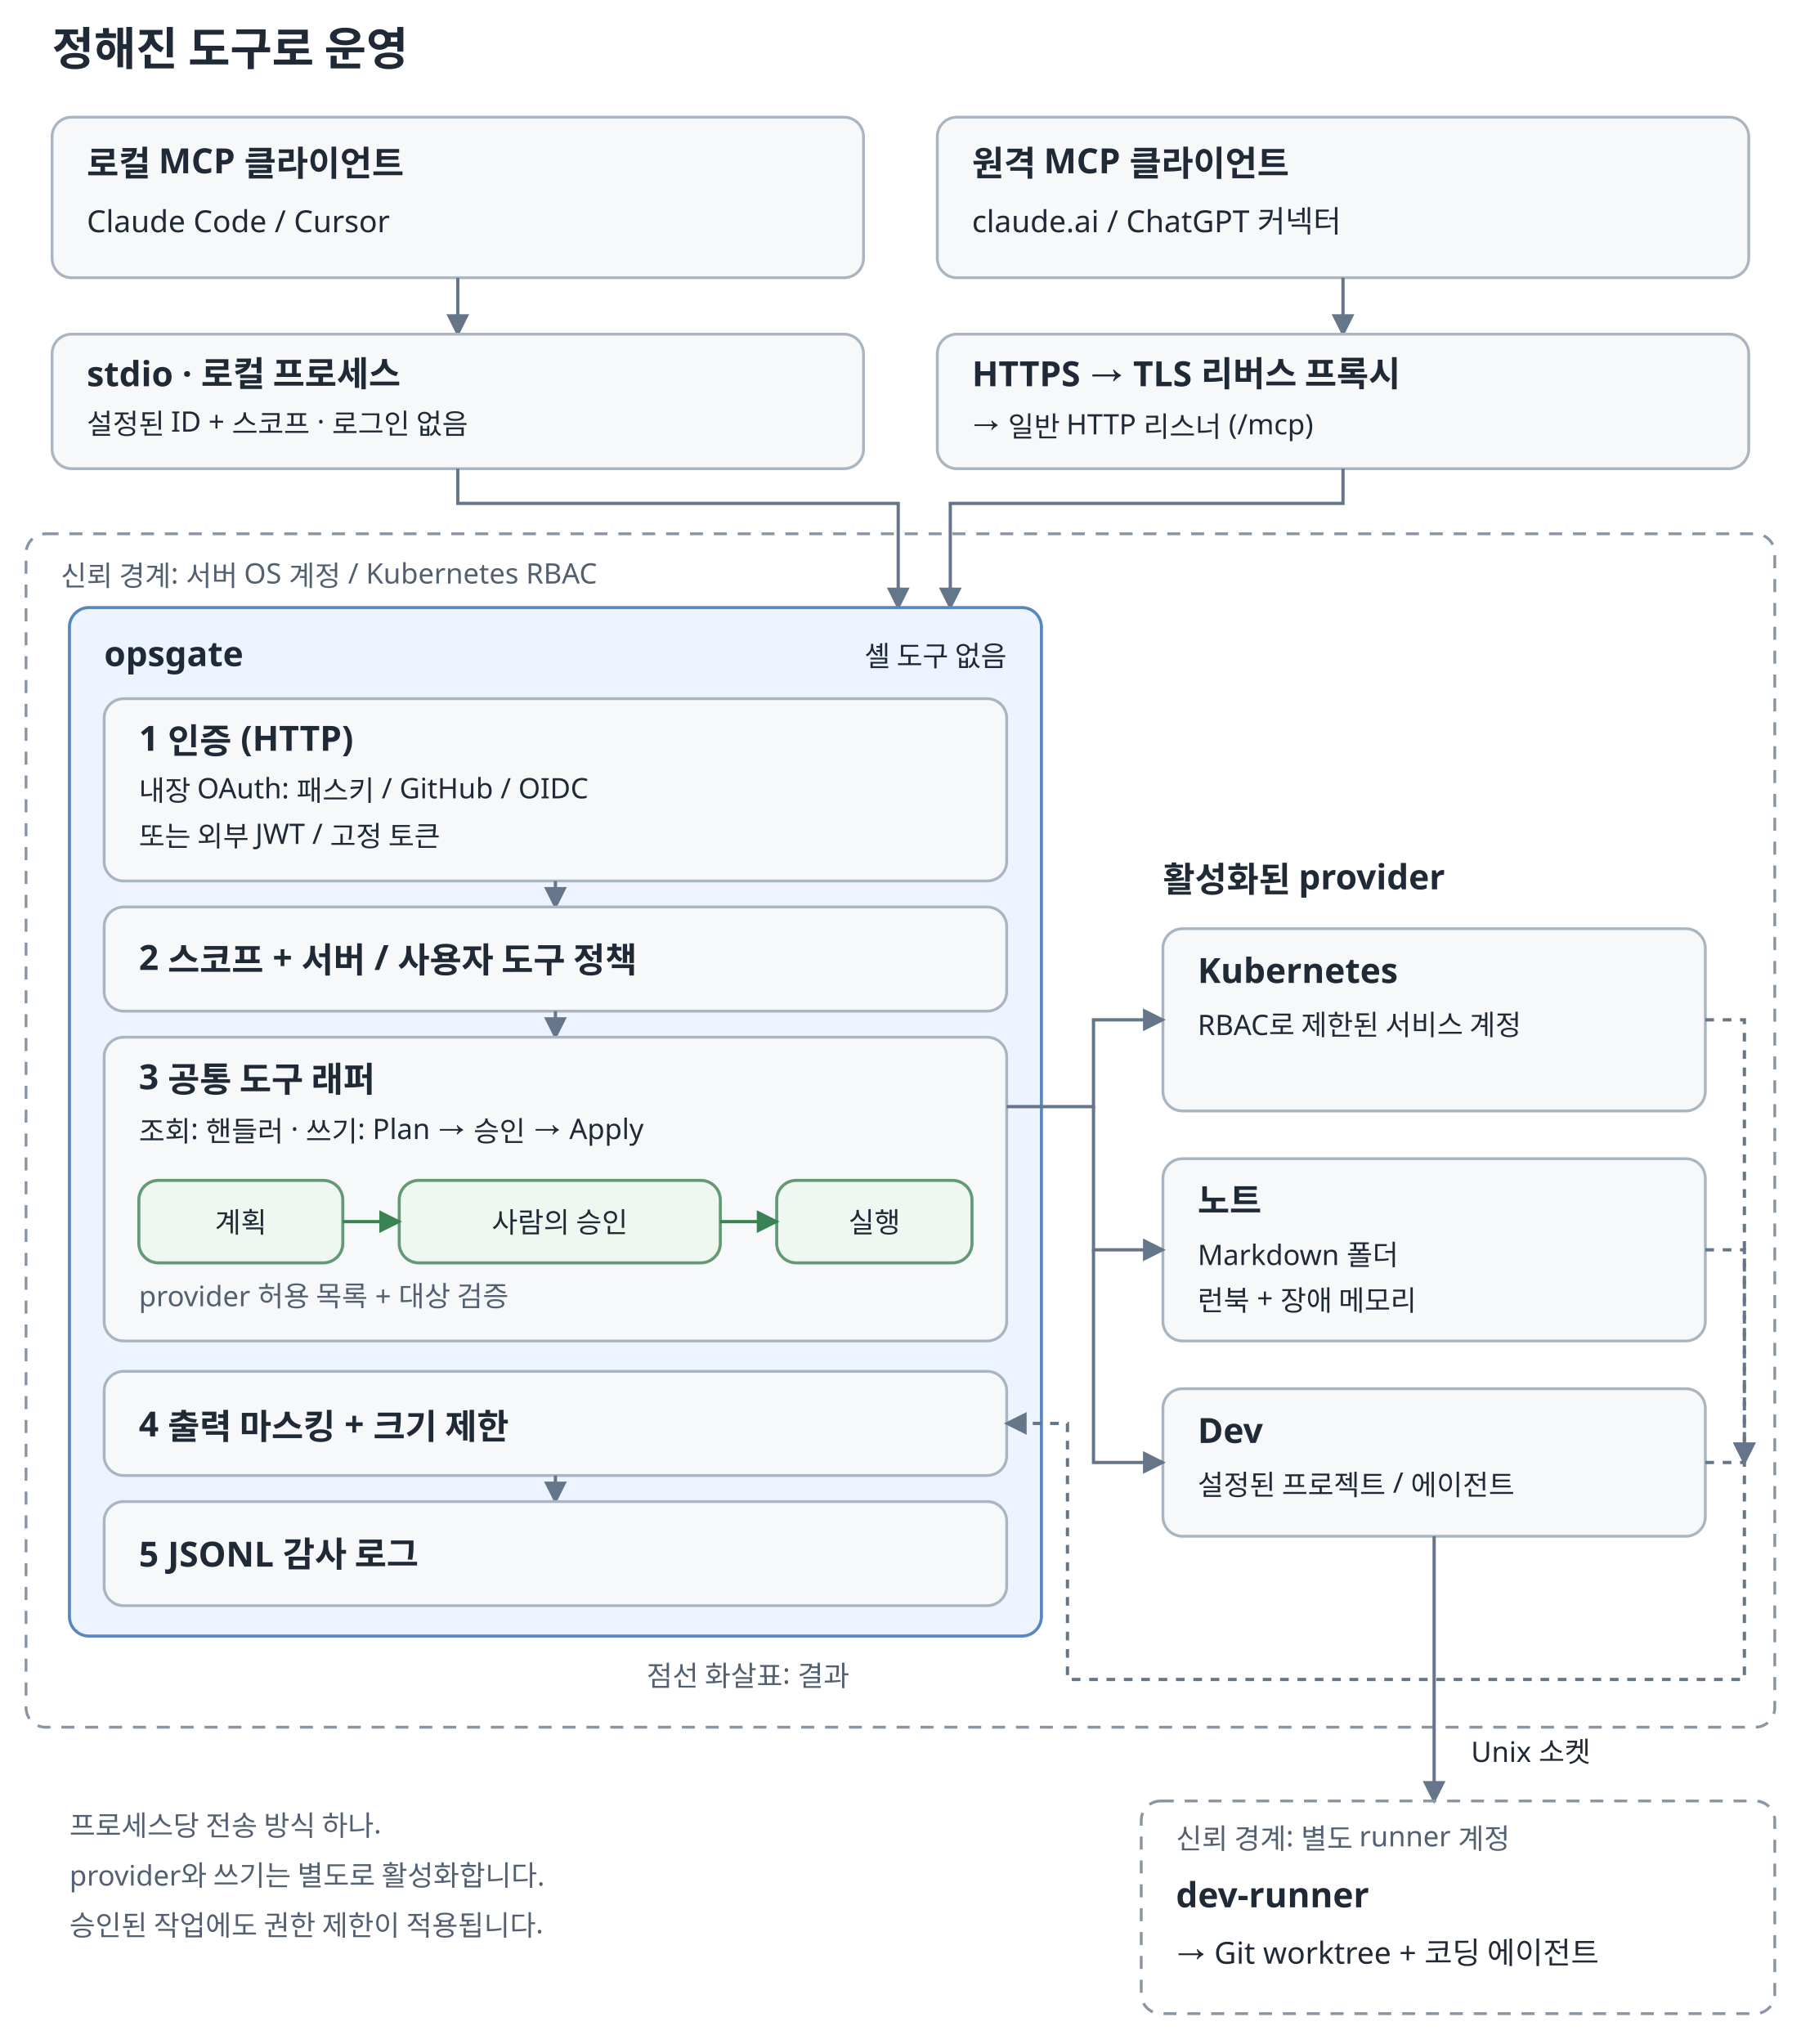
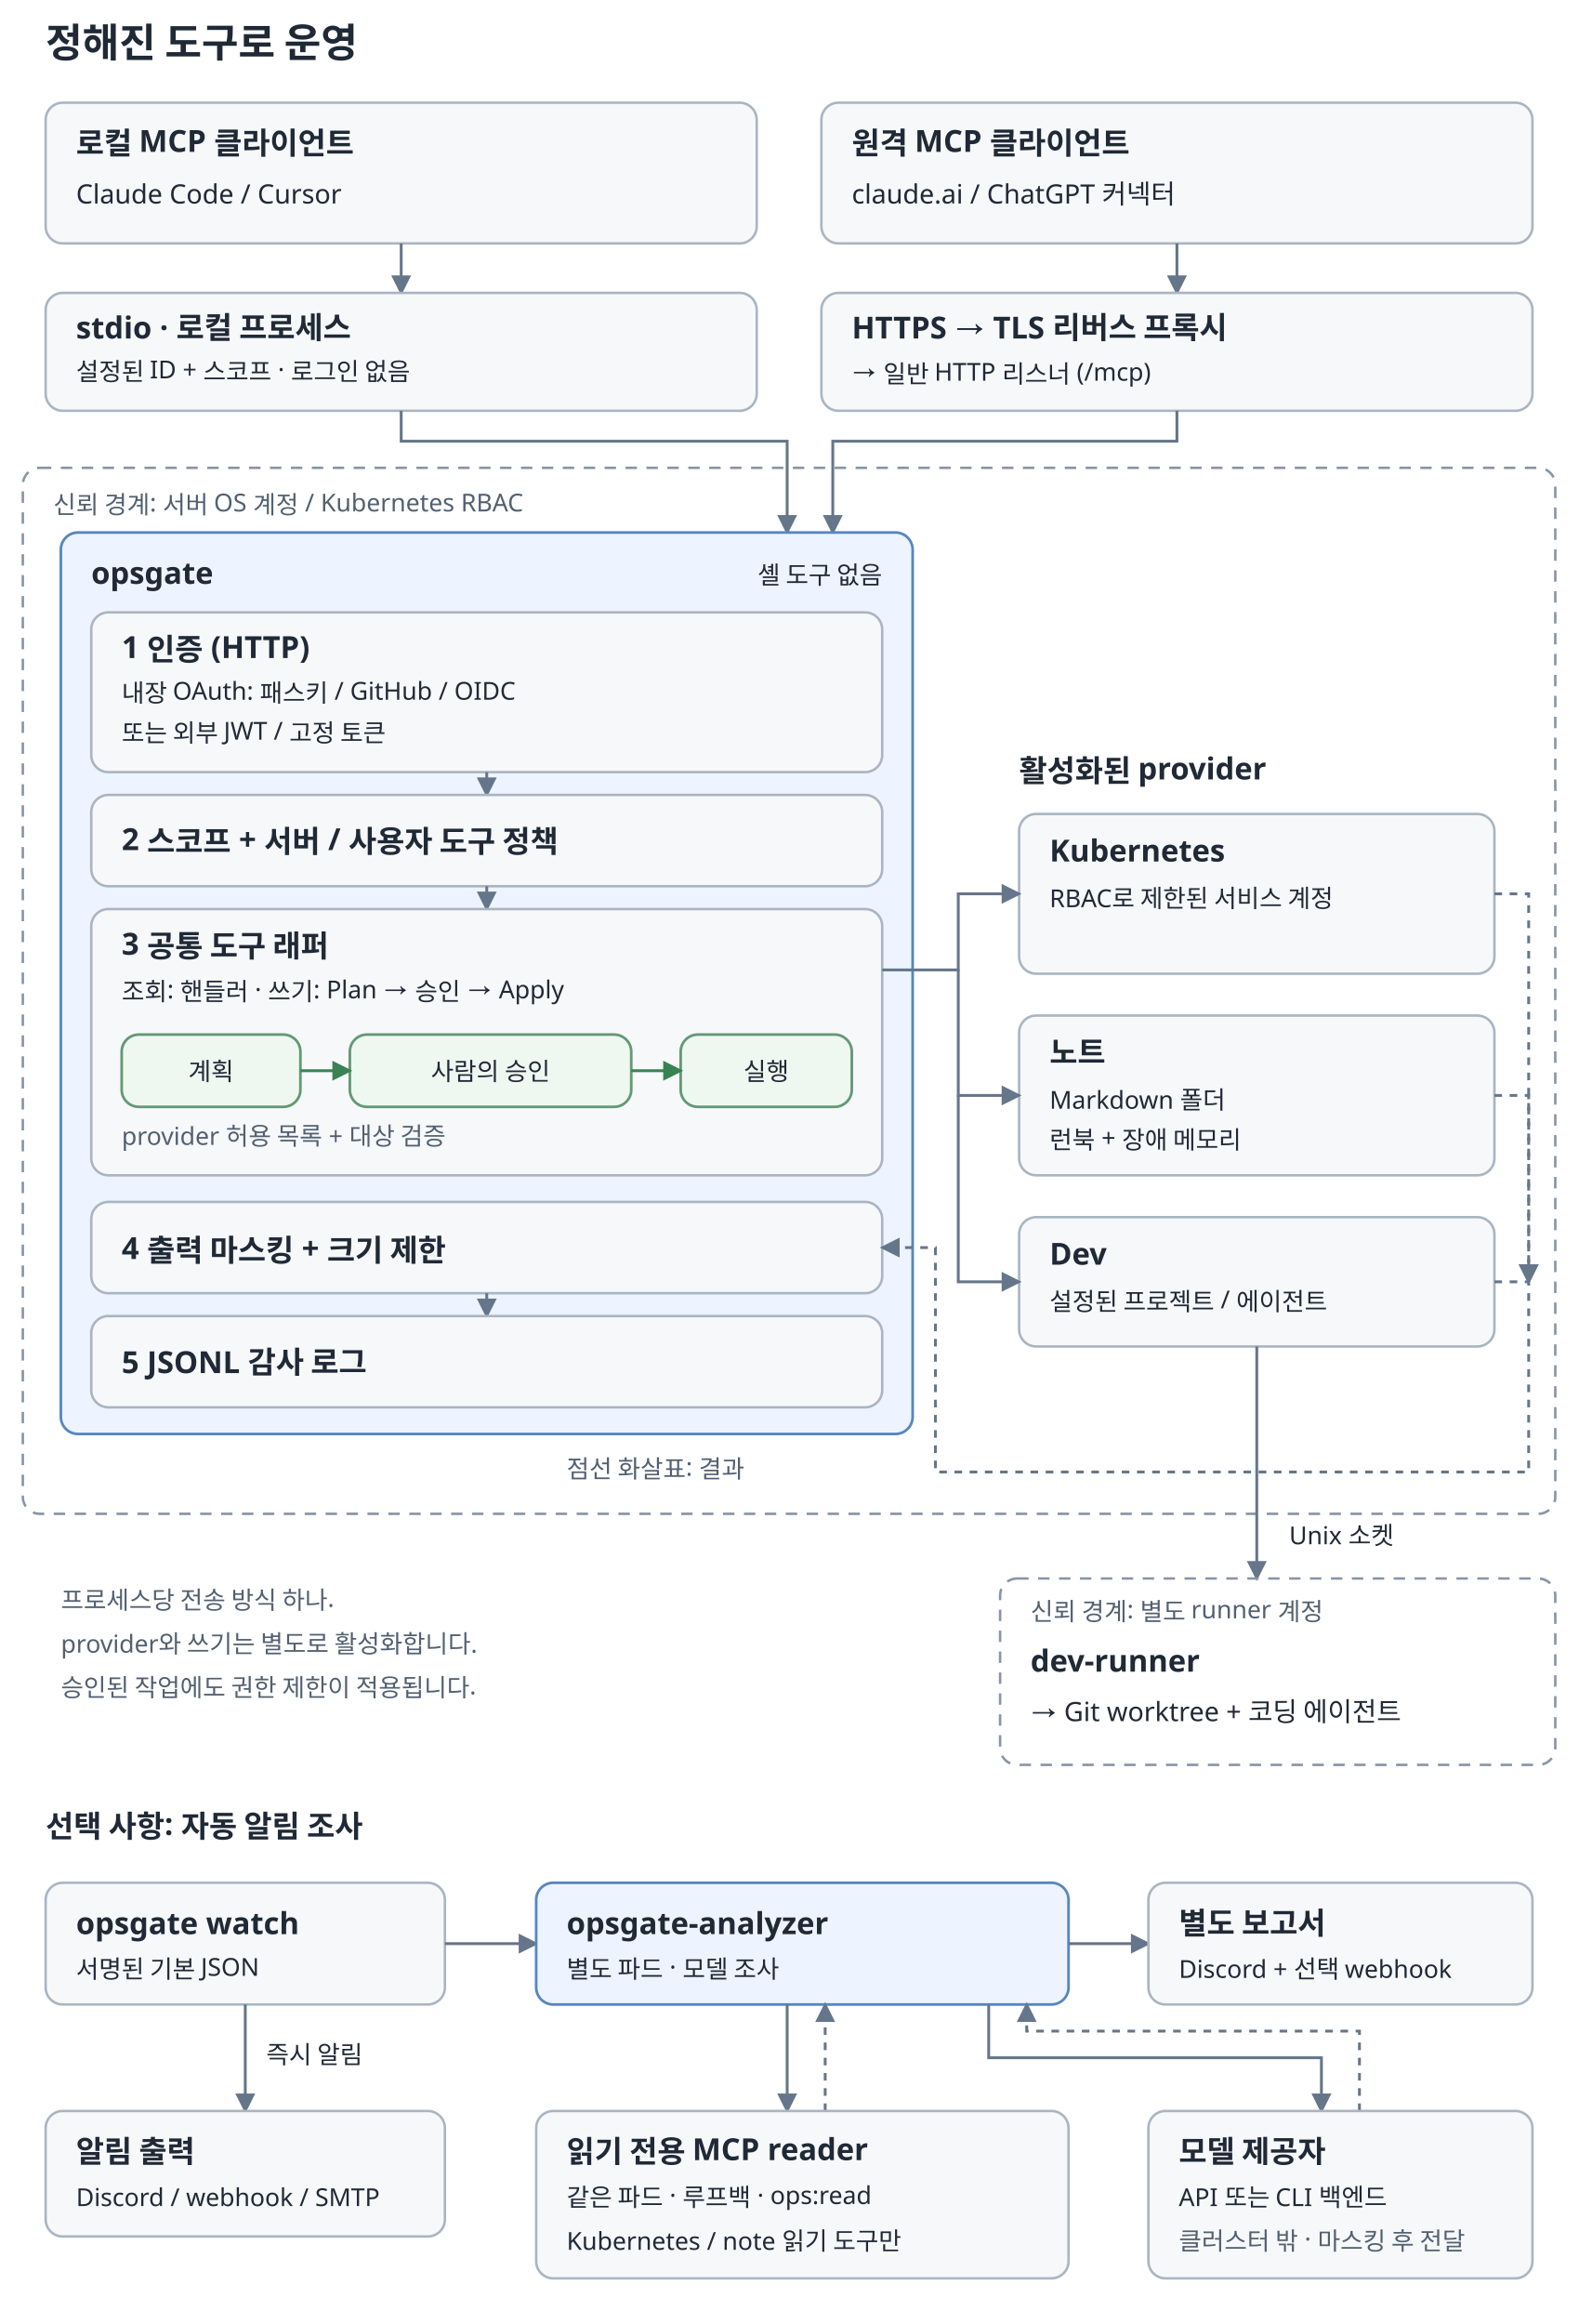
- <svg xmlns="http://www.w3.org/2000/svg" viewBox="0 0 830 942" role="img" aria-labelledby="title desc" lang="ko">
+ <svg xmlns="http://www.w3.org/2000/svg" viewBox="0 0 830 1222" role="img" aria-labelledby="title desc" lang="ko">
  <style>
svg { font-family: -apple-system, BlinkMacSystemFont, "Segoe UI", "Noto Sans KR", "Apple SD Gothic Neo", "Malgun Gothic", "Noto Sans", Helvetica, Arial, sans-serif; font-size: 14px; }
text { fill: #202936; }
.title { font-size: 21px; font-weight: 700; }
.head { font-size: 16px; font-weight: 650; }
.small { font-size: 13px; }
.muted { fill: #526071; }
.box { fill: #f6f8fa; stroke: #aab5c2; stroke-width: 1.3; }
.accent { fill: #edf4ff; stroke: #5886c0; stroke-width: 1.4; }
.good { fill: #eef8f0; stroke: #639974; stroke-width: 1.4; }
.bad { fill: #fff1f0; stroke: #bc6664; stroke-width: 1.4; }
.boundary { fill: none; stroke: #8895a5; stroke-width: 1.3; stroke-dasharray: 6 5; }
.line { fill: none; stroke: #66768a; stroke-width: 1.5; marker-end: url(#arrow); }
.return { stroke-dasharray: 4 4; }
.allow { stroke: #398253; marker-end: url(#allow); }
.deny { stroke: #b44848; marker-end: url(#deny); }
.arrow { fill: #66768a; }
.allow-tip { fill: #398253; }
.deny-tip { fill: #b44848; }
@media (prefers-color-scheme: dark) {
 text { fill: #e5eaf1; }
 .muted { fill: #b3bfd0; }
 .box { fill: #202833; stroke: #64748b; }
 .accent { fill: #1a304c; stroke: #79a4df; }
 .good { fill: #183427; stroke: #77b68b; }
 .bad { fill: #3c2428; stroke: #d48989; }
 .boundary { stroke: #98a7bb; }
 .line { stroke: #a2b1c5; }
 .allow { stroke: #8bc99e; }
 .deny { stroke: #eda0a0; }
 .arrow { fill: #a2b1c5; }
 .allow-tip { fill: #8bc99e; }
 .deny-tip { fill: #eda0a0; }
}
</style>
  <defs>
    <marker id="arrow" viewBox="0 0 8 8" refX="7" refY="4" markerWidth="7" markerHeight="7" orient="auto">
      <path class="arrow" d="M0 0 8 4 0 8Z" />
    </marker>
    <marker id="allow" viewBox="0 0 8 8" refX="7" refY="4" markerWidth="7" markerHeight="7" orient="auto">
      <path class="allow-tip" d="M0 0 8 4 0 8Z" />
    </marker>
    <marker id="deny" viewBox="0 0 8 8" refX="7" refY="4" markerWidth="7" markerHeight="7" orient="auto">
      <path class="deny-tip" d="M0 0 8 4 0 8Z" />
    </marker>
  </defs>
  <text x="24" y="30" class="title">정해진 도구로 운영</text>
  <rect x="24" y="54" width="374" height="74" rx="9" class="box" />
  <text x="40" y="81" class="head">로컬 MCP 클라이언트</text>
  <text x="40" y="107">Claude Code / Cursor</text>
  <rect x="432" y="54" width="374" height="74" rx="9" class="box" />
  <text x="448" y="81" class="head">원격 MCP 클라이언트</text>
  <text x="448" y="107">claude.ai / ChatGPT 커넥터</text>
  <path d="M211 128 V154" class="line " />
  <path d="M619 128 V154" class="line " />
  <rect x="24" y="154" width="374" height="62" rx="9" class="box" />
  <text x="40" y="178" class="head">stdio · 로컬 프로세스</text>
  <text x="40" y="200" class="small">설정된 ID + 스코프 · 로그인 없음</text>
  <rect x="432" y="154" width="374" height="62" rx="9" class="box" />
  <text x="448" y="178" class="head">HTTPS → TLS 리버스 프록시</text>
  <text x="448" y="200" class="small">→ 일반 HTTP 리스너 (/mcp)</text>
  <path d="M211 216 V232 H414 V280" class="line " />
  <path d="M619 216 V232 H438 V280" class="line " />
  <rect x="12" y="246" width="806" height="550" rx="9" class="boundary" />
  <text x="28" y="270" class="small muted">신뢰 경계: 서버 OS 계정 / Kubernetes RBAC</text>
  <rect x="32" y="280" width="448" height="474" rx="9" class="accent" />
  <text x="48" y="307" class="head">opsgate</text>
  <text x="464" y="307" class="small" text-anchor="end">셸 도구 없음</text>
  <rect x="48" y="322" width="416" height="84" rx="9" class="box" />
  <text x="64" y="346" class="head">1  인증 (HTTP)</text>
  <text x="64" y="369" class="small">내장 OAuth: 패스키 / GitHub / OIDC</text>
  <text x="64" y="390" class="small">또는 외부 JWT / 고정 토큰</text>
  <path d="M256 406 V418" class="line " />
  <rect x="48" y="418" width="416" height="48" rx="9" class="box" />
  <text x="64" y="447" class="head">2  스코프 + 서버 / 사용자 도구 정책</text>
  <path d="M256 466 V478" class="line " />
  <rect x="48" y="478" width="416" height="140" rx="9" class="box" />
  <text x="64" y="502" class="head">3  공통 도구 래퍼</text>
  <text x="64" y="526" class="small">조회: 핸들러 · 쓰기: Plan → 승인 → Apply</text>
  <rect x="64" y="544" width="94" height="38" rx="9" class="good" />
  <text x="111.0" y="568" class="small" text-anchor="middle">계획</text>
  <rect x="184" y="544" width="148" height="38" rx="9" class="good" />
  <text x="258.0" y="568" class="small" text-anchor="middle">사람의 승인</text>
  <rect x="358" y="544" width="90" height="38" rx="9" class="good" />
  <text x="403.0" y="568" class="small" text-anchor="middle">실행</text>
  <path d="M158 563 H184" class="line allow" />
  <path d="M332 563 H358" class="line allow" />
  <text x="64" y="602" class="small muted">provider 허용 목록 + 대상 검증</text>
  <rect x="48" y="632" width="416" height="48" rx="9" class="box" />
  <text x="64" y="662" class="head">4  출력 마스킹 + 크기 제한</text>
  <path d="M256 680 V692" class="line " />
  <rect x="48" y="692" width="416" height="48" rx="9" class="box" />
  <text x="64" y="722" class="head">5  JSONL 감사 로그</text>
  <text x="536" y="411" class="head">활성화된 provider</text>
  <rect x="536" y="428" width="250" height="84" rx="9" class="box" />
  <text x="552" y="453" class="head">Kubernetes</text>
  <text x="552" y="477" class="small">RBAC로 제한된 서비스 계정</text>
  <rect x="536" y="534" width="250" height="84" rx="9" class="box" />
  <text x="552" y="559" class="head">노트</text>
  <text x="552" y="583" class="small">Markdown 폴더</text>
  <text x="552" y="604" class="small">런북 + 장애 메모리</text>
  <rect x="536" y="640" width="250" height="68" rx="9" class="box" />
  <text x="552" y="665" class="head">Dev</text>
  <text x="552" y="689" class="small">설정된 프로젝트 / 에이전트</text>
  <path d="M464 510 H504 V470 H536" class="line " />
  <path d="M504 510 V576 H536" class="line " />
  <path d="M504 576 V674 H536" class="line " />
  <path d="M786 470 H804 V674" class="line return" />
  <path d="M786 576 H804 V674" class="line return" />
  <path d="M786 674 H804 V774 H492 V656 H464" class="line return" />
  <text x="298" y="777" class="small muted">점선 화살표: 결과</text>
  <path d="M661 708 V830" class="line " />
  <text x="678" y="812" class="small">Unix 소켓</text>
  <rect x="526" y="830" width="292" height="98" rx="9" class="boundary" />
  <text x="542" y="852" class="small muted">신뢰 경계: 별도 runner 계정</text>
  <text x="542" y="879" class="head">dev-runner</text>
  <text x="542" y="905">→ Git worktree + 코딩 에이전트</text>
  <text x="32" y="846" class="small muted">프로세스당 전송 방식 하나.</text>
  <text x="32" y="869" class="small muted">provider와 쓰기는 별도로 활성화합니다.</text>
  <text x="32" y="892" class="small muted">승인된 작업에도 권한 제한이 적용됩니다.</text>
+   <text x="24" y="966" class="head">선택 사항: 자동 알림 조사</text>
+   <rect x="24" y="990" width="210" height="64" rx="9" class="box" />
+   <text x="40" y="1017" class="head">opsgate watch</text>
+   <text x="40" y="1040" class="small">서명된 기본 JSON</text>
+   <path d="M234 1022 H282" class="line" />
+   <rect x="282" y="990" width="280" height="64" rx="9" class="accent" />
+   <text x="298" y="1017" class="head">opsgate-analyzer</text>
+   <text x="298" y="1040" class="small">별도 파드 · 모델 조사</text>
+   <path d="M129 1054 V1110" class="line" />
+   <text x="140" y="1085" class="small">즉시 알림</text>
+   <rect x="24" y="1110" width="210" height="66" rx="9" class="box" />
+   <text x="40" y="1137" class="head">알림 출력</text>
+   <text x="40" y="1160" class="small">Discord / webhook / SMTP</text>
+   <path d="M562 1022 H604" class="line" />
+   <rect x="604" y="990" width="202" height="64" rx="9" class="box" />
+   <text x="620" y="1017" class="head">별도 보고서</text>
+   <text x="620" y="1040" class="small">Discord + 선택 webhook</text>
+   <path d="M414 1054 V1110" class="line" />
+   <path d="M434 1110 V1054" class="line return" />
+   <rect x="282" y="1110" width="280" height="88" rx="9" class="box" />
+   <text x="298" y="1137" class="head">읽기 전용 MCP reader</text>
+   <text x="298" y="1160" class="small">같은 파드 · 루프백 · ops:read</text>
+   <text x="298" y="1183" class="small">Kubernetes / note 읽기 도구만</text>
+   <path d="M520 1054 V1082 H695 V1110" class="line" />
+   <path d="M715 1110 V1068 H540 V1054" class="line return" />
+   <rect x="604" y="1110" width="202" height="88" rx="9" class="box" />
+   <text x="620" y="1137" class="head">모델 제공자</text>
+   <text x="620" y="1160" class="small">API 또는 CLI 백엔드</text>
+   <text x="620" y="1183" class="small muted">클러스터 밖 · 마스킹 후 전달</text>
</svg>
